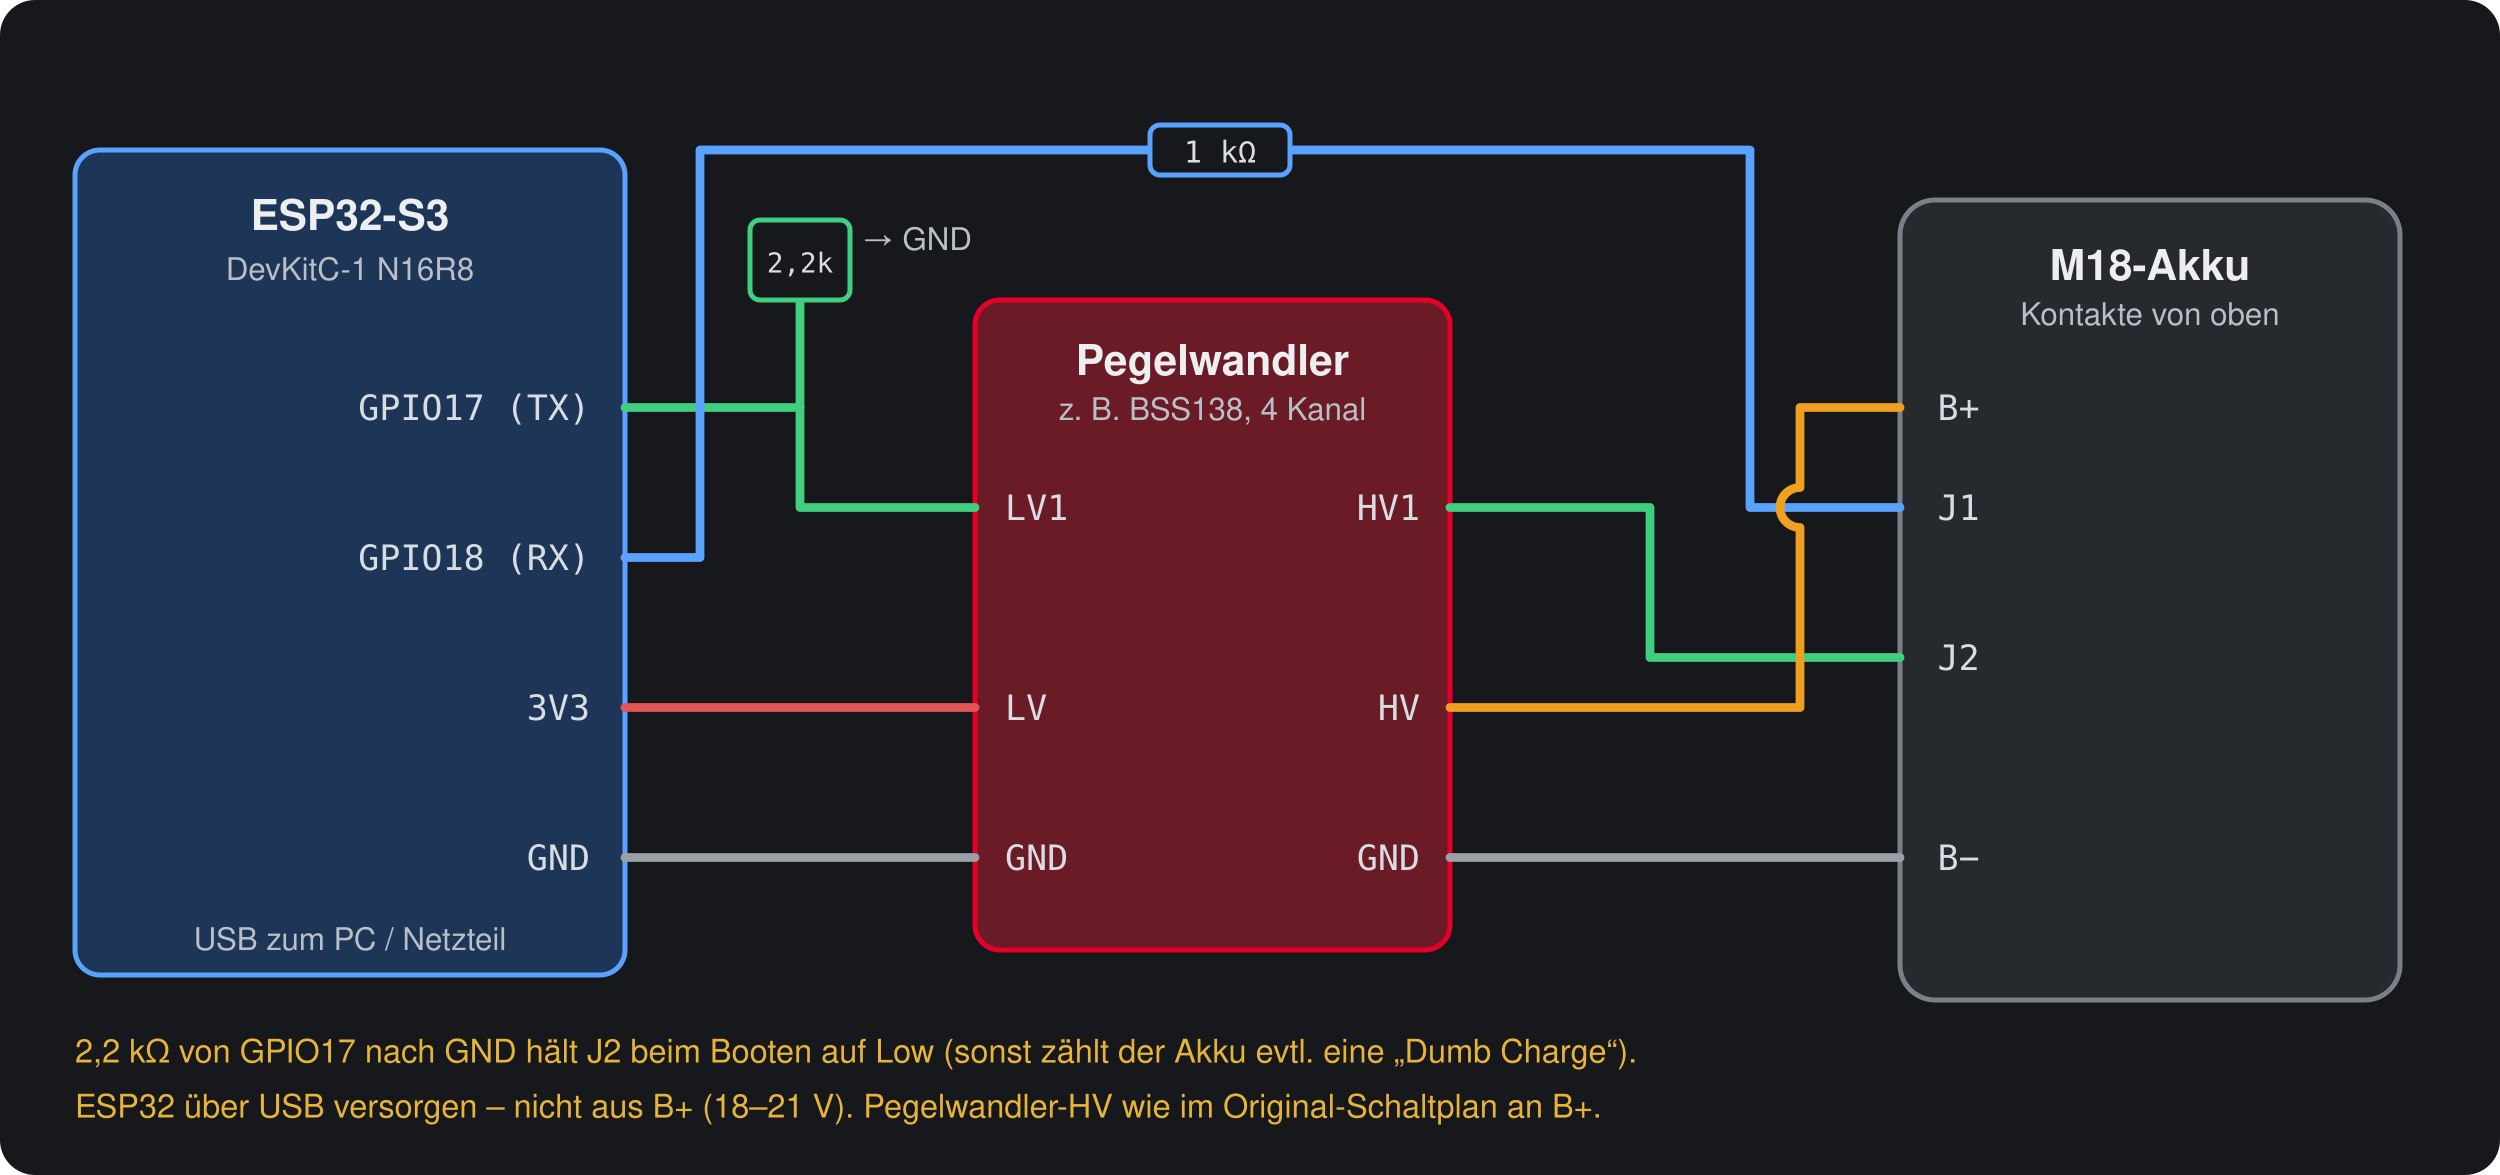
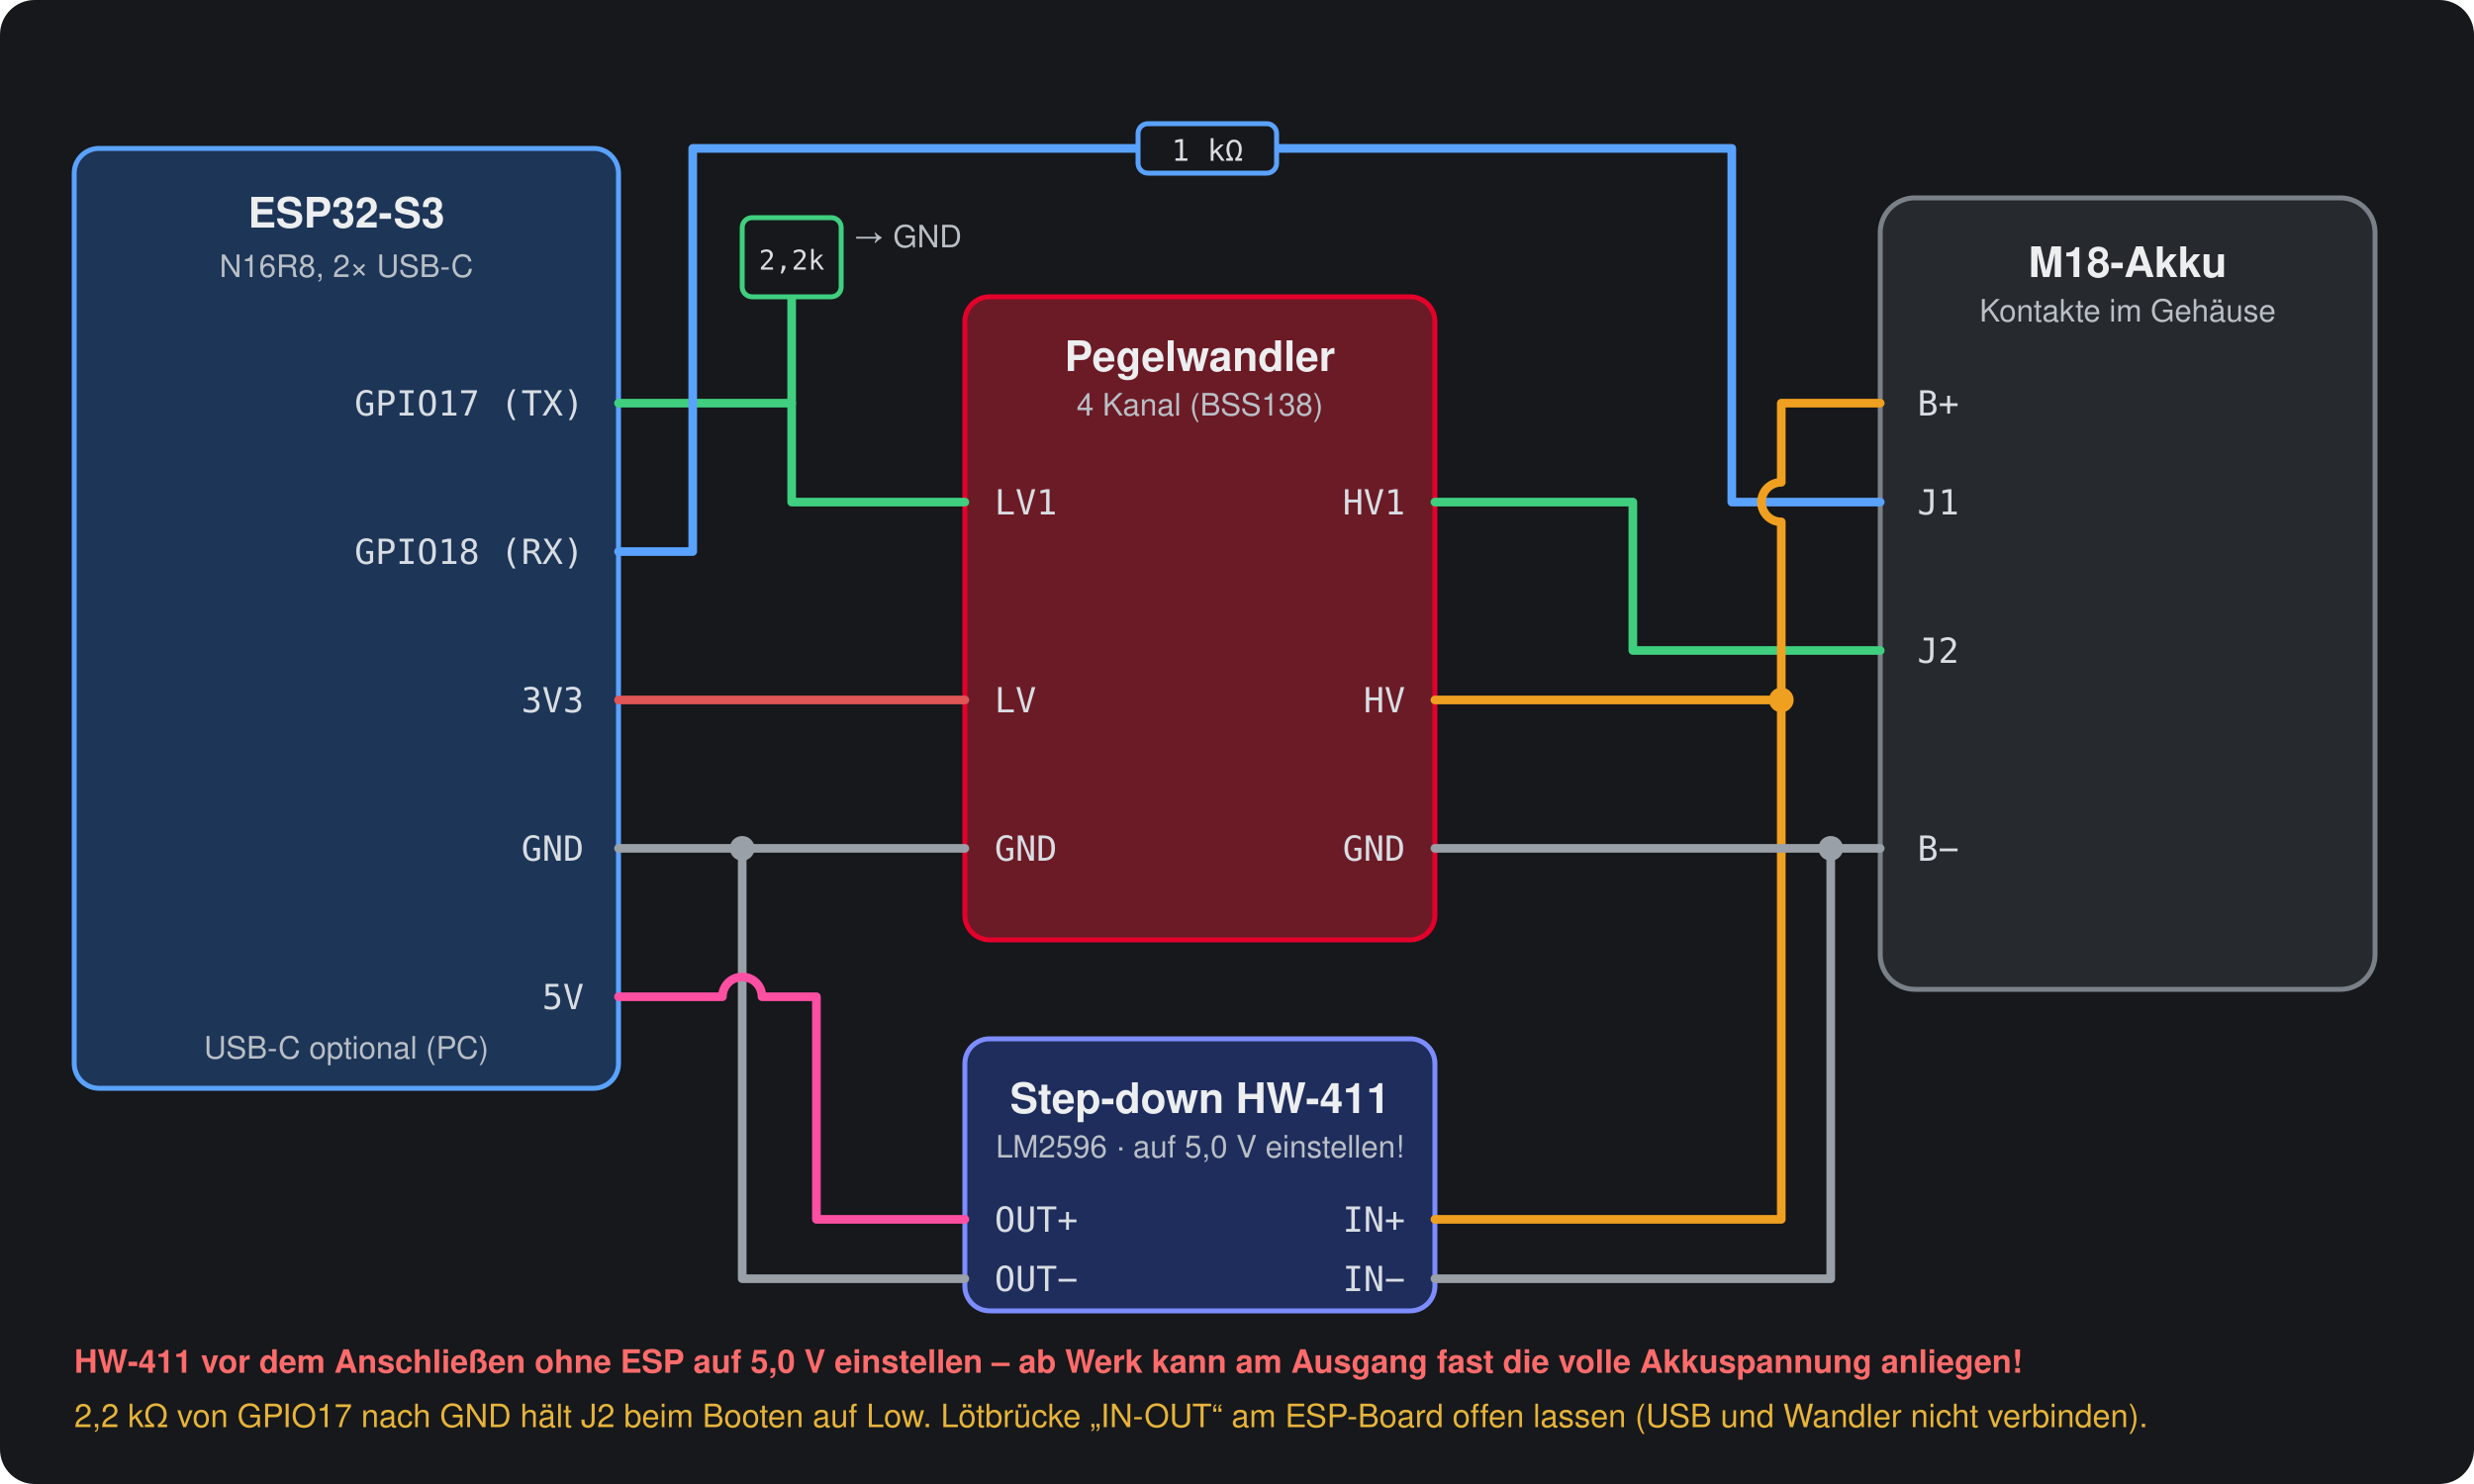
- <svg xmlns="http://www.w3.org/2000/svg" viewBox="0 0 1000 470" font-family="Segoe UI, Helvetica, Arial, sans-serif">
+ <svg xmlns="http://www.w3.org/2000/svg" viewBox="0 0 1000 600" font-family="Segoe UI, Helvetica, Arial, sans-serif">
  <style>
    .board { fill: #1d3557; stroke: #5aa2ff; stroke-width: 2; }
    .shift { fill: #6b1b26; stroke: #e4002b; stroke-width: 2; }
+     .buck  { fill: #1f2d5c; stroke: #7d8cff; stroke-width: 2; }
    .bat   { fill: #26292d; stroke: #7a8088; stroke-width: 2; }
    .pin   { fill: #d8dde3; font-size: 14px; font-family: Consolas, monospace; }
    .t     { fill: #eceef0; font-size: 17px; font-weight: 700; }
    .s     { fill: #b9bfc6; font-size: 12.5px; }
    .w     { fill: none; stroke-width: 3.5; stroke-linecap: round; stroke-linejoin: round; }
-     .dot   { stroke: #0d0e10; stroke-width: 1.5; }
    .note  { fill: #e7b43a; font-size: 13px; }
+     .warn  { fill: #ff6b6b; font-size: 13px; font-weight: 600; }
  </style>
-   <rect width="1000" height="470" rx="14" fill="#16181b" />
-   <rect class="board" x="30" y="60" width="220" height="330" rx="10" />
+   <rect width="1000" height="600" rx="14" fill="#16181b" />
+   <rect class="board" x="30" y="60" width="220" height="380" rx="10" />
  <text class="t" x="140" y="92" text-anchor="middle">ESP32-S3</text>
-   <text class="s" x="140" y="112" text-anchor="middle">DevKitC-1 N16R8</text>
+   <text class="s" x="140" y="112" text-anchor="middle">N16R8, 2× USB-C</text>
  <text class="pin" x="236" y="168" text-anchor="end">GPIO17 (TX)</text>
  <text class="pin" x="236" y="228" text-anchor="end">GPIO18 (RX)</text>
  <text class="pin" x="236" y="288" text-anchor="end">3V3</text>
  <text class="pin" x="236" y="348" text-anchor="end">GND</text>
-   <text class="s" x="140" y="380" text-anchor="middle">USB zum PC / Netzteil</text>
+   <text class="pin" x="236" y="408" text-anchor="end">5V</text>
+   <text class="s" x="140" y="428" text-anchor="middle">USB-C optional (PC)</text>
  <rect class="shift" x="390" y="120" width="190" height="260" rx="10" />
  <text class="t" x="485" y="150" text-anchor="middle">Pegelwandler</text>
-   <text class="s" x="485" y="168" text-anchor="middle">z. B. BSS138, 4 Kanal</text>
+   <text class="s" x="485" y="168" text-anchor="middle">4 Kanal (BSS138)</text>
  <text class="pin" x="402" y="208">LV1</text>
  <text class="pin" x="568" y="208" text-anchor="end">HV1</text>
  <text class="pin" x="402" y="288">LV</text>
  <text class="pin" x="568" y="288" text-anchor="end">HV</text>
  <text class="pin" x="402" y="348">GND</text>
  <text class="pin" x="568" y="348" text-anchor="end">GND</text>
+   <rect class="buck" x="390" y="420" width="190" height="110" rx="10" />
+   <text class="t" x="485" y="450" text-anchor="middle">Step-down HW-411</text>
+   <text class="s" x="485" y="468" text-anchor="middle">LM2596 · auf 5,0 V einstellen!</text>
+   <text class="pin" x="402" y="498">OUT+</text>
+   <text class="pin" x="568" y="498" text-anchor="end">IN+</text>
+   <text class="pin" x="402" y="522">OUT−</text>
+   <text class="pin" x="568" y="522" text-anchor="end">IN−</text>
  <rect class="bat" x="760" y="80" width="200" height="320" rx="14" />
  <text class="t" x="860" y="112" text-anchor="middle">M18-Akku</text>
-   <text class="s" x="860" y="130" text-anchor="middle">Kontakte von oben</text>
+   <text class="s" x="860" y="130" text-anchor="middle">Kontakte im Gehäuse</text>
  <text class="pin" x="775" y="168">B+</text>
  <text class="pin" x="775" y="208">J1</text>
  <text class="pin" x="775" y="268">J2</text>
  <text class="pin" x="775" y="348">B−</text>
  <path class="w" d="M250 163 H320 V203 H390" stroke="#3fcf7f" />
  <path class="w" d="M580 203 H660 V263 H760" stroke="#3fcf7f" />
  <path class="w" d="M760 203 H700 V60 H280 V223 H250" stroke="#5aa2ff" />
  <rect x="460" y="50" width="56" height="20" rx="4" fill="#16181b" stroke="#5aa2ff" stroke-width="2" />
  <text class="pin" x="488" y="65" text-anchor="middle" style="font-size:12px">1 kΩ</text>
  <path class="w" d="M250 283 H390" stroke="#e05555" />
  <path class="w" d="M760 163 H720 V195 a 8 8 0 0 0 0 16 V283 H580" stroke="#f0a020" />
+   <path class="w" d="M720 283 V493 H580" stroke="#f0a020" />
+   <circle cx="720" cy="283" r="5" fill="#f0a020" />
  <path class="w" d="M250 343 H390" stroke="#9aa0a8" />
  <path class="w" d="M580 343 H760" stroke="#9aa0a8" />
+   <path class="w" d="M740 343 V517 H580" stroke="#9aa0a8" />
+   <circle cx="740" cy="343" r="5" fill="#9aa0a8" />
+   <path class="w" d="M390 517 H300 V343" stroke="#9aa0a8" />
+   <circle cx="300" cy="343" r="5" fill="#9aa0a8" />
+   <path class="w" d="M390 493 H330 V403 H308 a 8 8 0 0 0 -16 0 H250" stroke="#ff4fa3" />
  <path class="w" d="M320 163 V120" stroke="#3fcf7f" />
  <rect x="300" y="88" width="40" height="32" rx="4" fill="#16181b" stroke="#3fcf7f" stroke-width="2" />
  <text class="pin" x="320" y="109" text-anchor="middle" style="font-size:11px">2,2k</text>
  <text class="s" x="345" y="100">→ GND</text>
-   <text class="note" x="30" y="425">2,2 kΩ von GPIO17 nach GND hält J2 beim Booten auf Low (sonst zählt der Akku evtl. eine „Dumb Charge“).</text>
-   <text class="note" x="30" y="447">ESP32 über USB versorgen – nicht aus B+ (18–21 V). Pegelwandler-HV wie im Original-Schaltplan an B+.</text>
+   <text class="warn" x="30" y="555">HW-411 vor dem Anschließen ohne ESP auf 5,0 V einstellen – ab Werk kann am Ausgang fast die volle Akkuspannung anliegen!</text>
+   <text class="note" x="30" y="577">2,2 kΩ von GPIO17 nach GND hält J2 beim Booten auf Low. Lötbrücke „IN-OUT“ am ESP-Board offen lassen (USB und Wandler nicht verbinden).</text>
</svg>
